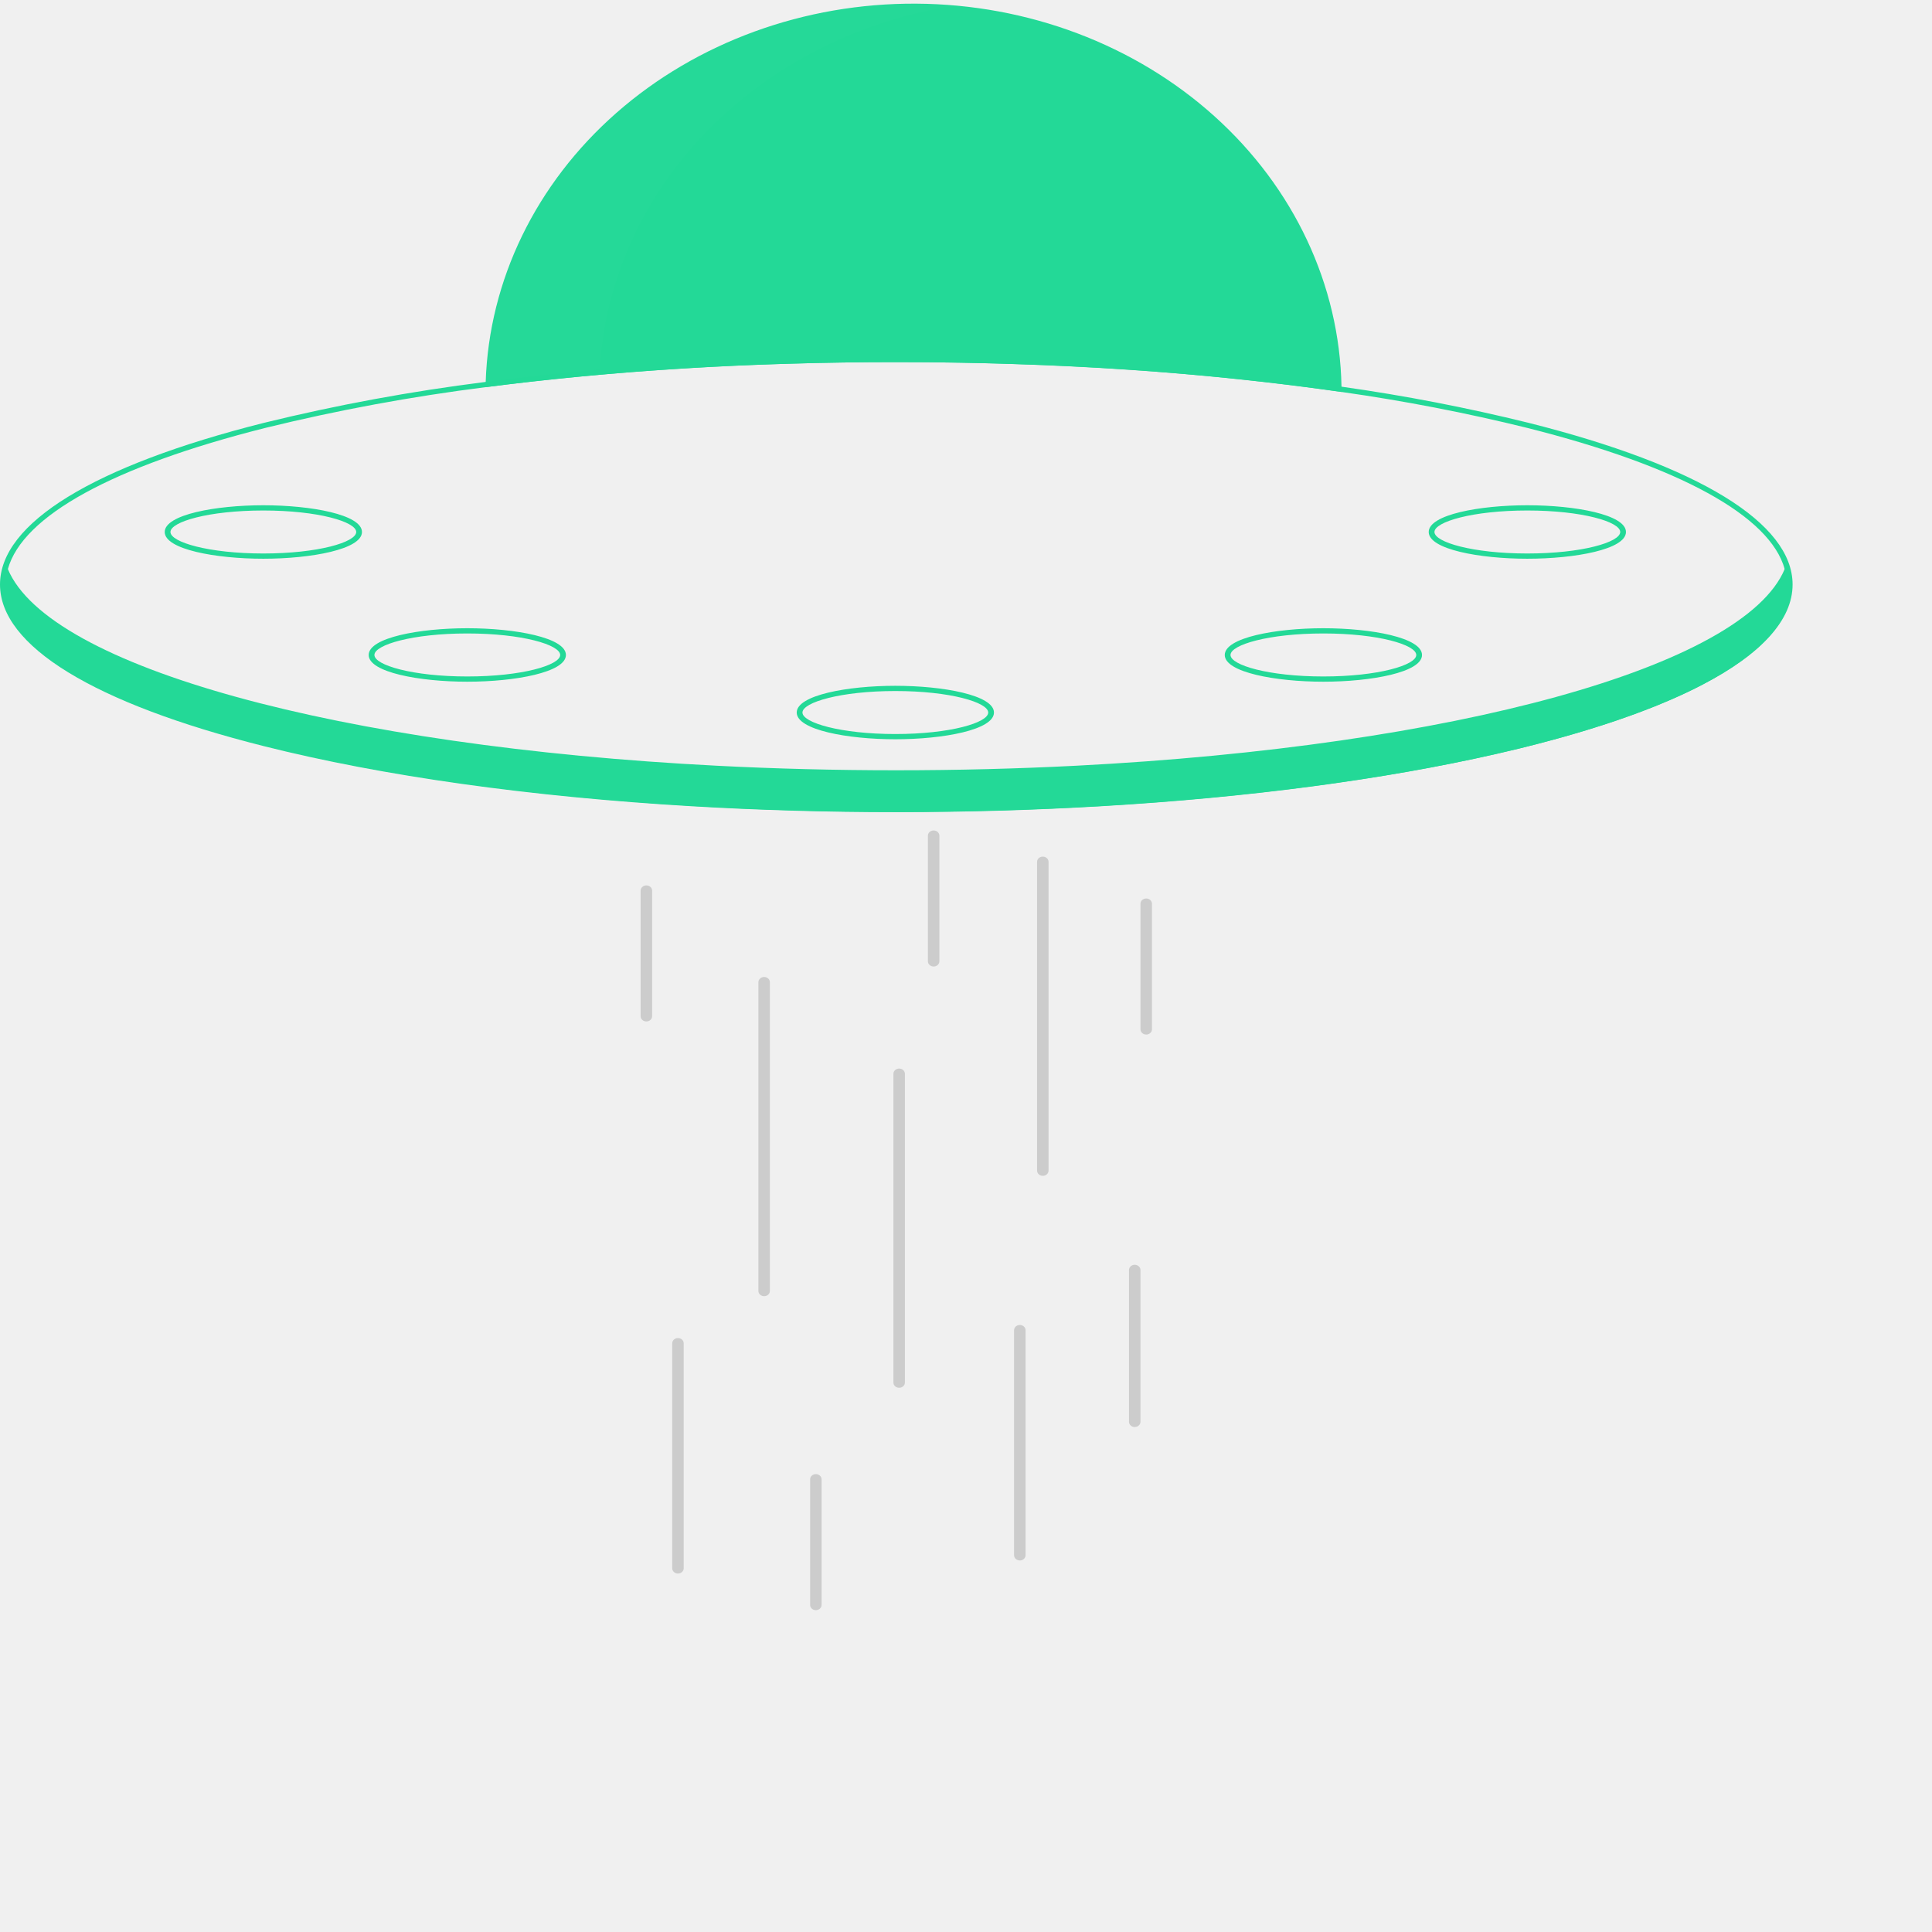
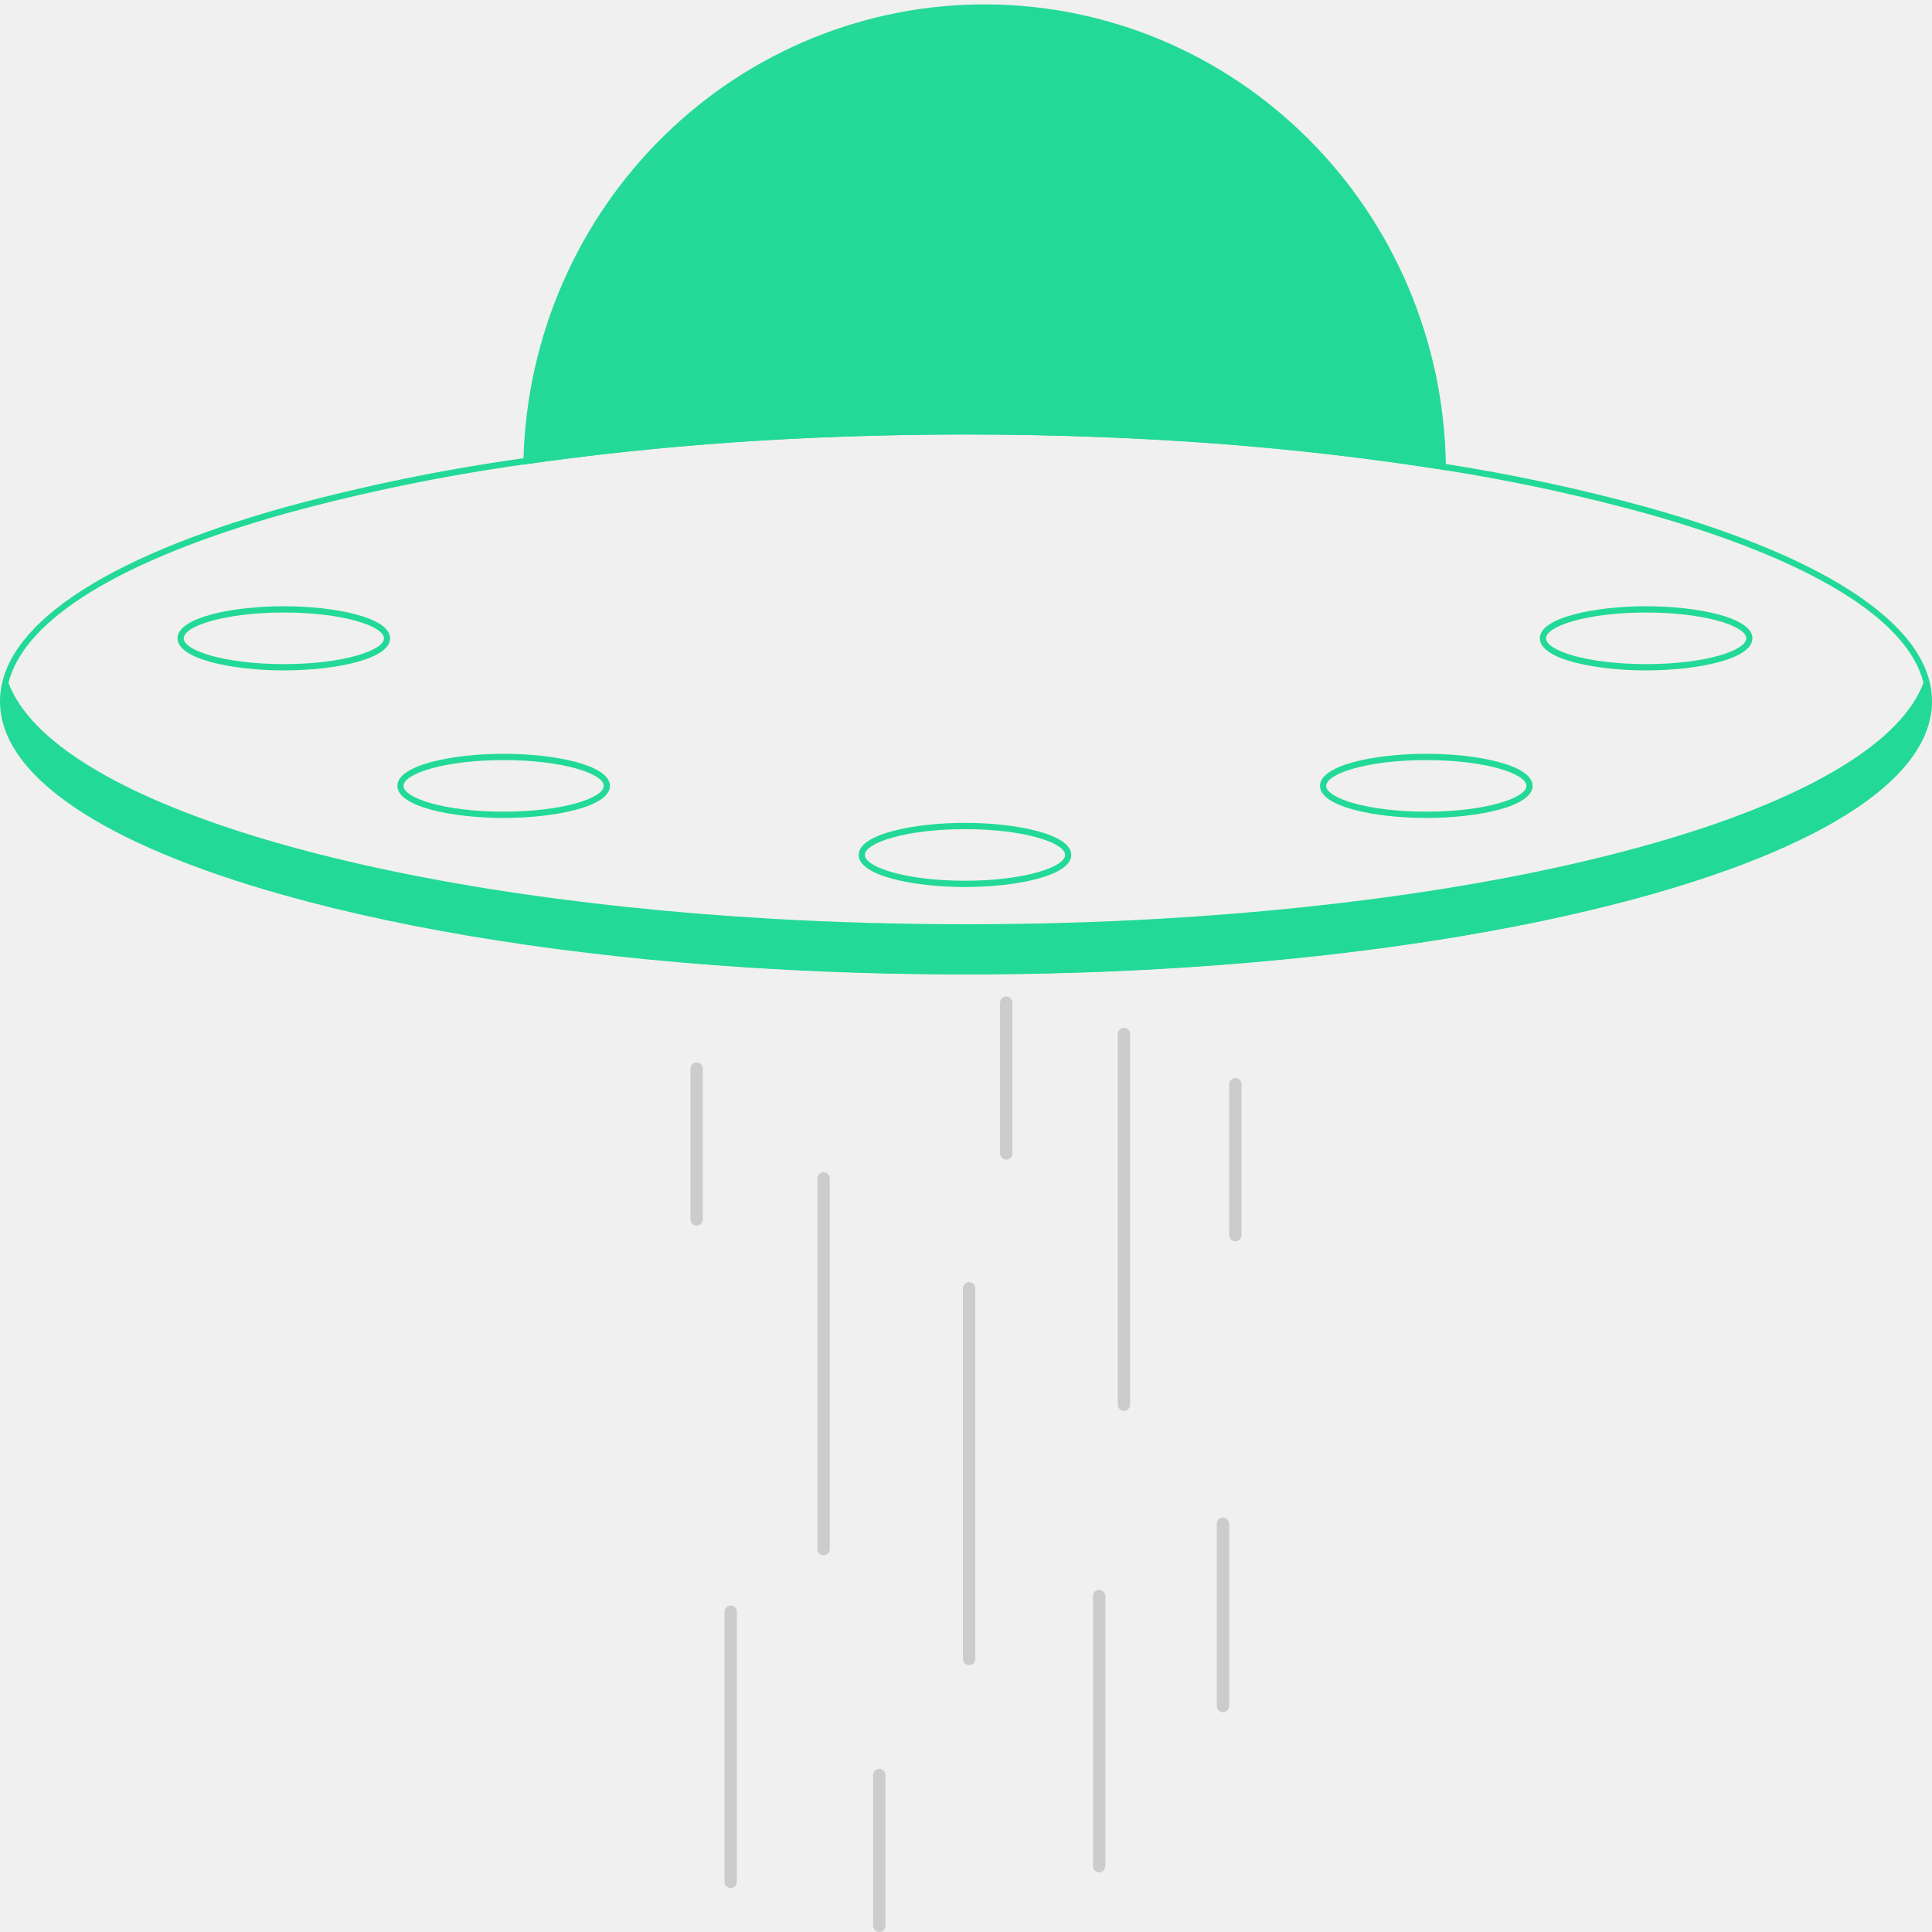
<svg xmlns="http://www.w3.org/2000/svg" width="150" height="150" viewBox="0 0 150 150" fill="none">
-   <g clip-path="url(#clip0)">
-     <path d="M104.159 30.432C93.761 28.92 81.92 28.114 69.588 28.114C58.302 28.114 47.429 28.788 37.698 30.06C37.7 29.924 37.702 29.788 37.709 29.652C37.967 21.751 41.608 14.256 47.853 8.768C54.098 3.281 62.452 0.235 71.13 0.284C79.808 0.332 88.12 3.47 94.291 9.027C100.462 14.584 104.002 22.119 104.154 30.021C104.157 30.16 104.159 30.296 104.159 30.432Z" fill="#23D997" />
-     <g opacity="0.1">
-       <path opacity="0.1" d="M75.287 0.272C70.671 -0.295 65.976 0.026 61.506 1.217C57.036 2.408 52.891 4.44 49.338 7.184C45.786 9.927 42.906 13.319 40.886 17.141C38.865 20.963 37.748 25.128 37.608 29.368C37.602 29.505 37.599 29.641 37.597 29.777C40.488 29.399 43.482 29.075 46.556 28.805C46.931 21.741 50.011 15.021 55.259 9.809C60.507 4.597 67.593 1.223 75.287 0.272V0.272Z" fill="white" />
-     </g>
-     <path d="M118.696 32.833C113.91 31.651 109.055 30.712 104.154 30.021C96.122 28.888 88.024 28.179 79.901 27.898C76.518 27.773 73.072 27.708 69.588 27.708C66.827 27.708 64.088 27.748 61.387 27.829C53.464 28.043 45.559 28.651 37.709 29.652C31.898 30.381 26.143 31.443 20.479 32.833C7.273 36.158 0 40.615 0 45.381C0 50.147 7.273 54.604 20.479 57.929C29.767 60.27 41.217 61.864 53.694 62.596C58.844 62.9 64.168 63.055 69.588 63.055C75.025 63.055 80.367 62.898 85.533 62.593C96.888 61.925 107.393 60.542 116.185 58.531C116.232 58.518 116.276 58.508 116.323 58.498C116.917 58.364 117.501 58.224 118.079 58.084C118.286 58.031 118.491 57.98 118.696 57.929C118.708 57.925 118.72 57.922 118.732 57.919C118.928 57.87 119.122 57.82 119.316 57.771C119.704 57.669 120.088 57.57 120.465 57.466C120.483 57.462 120.498 57.458 120.514 57.454C120.842 57.364 121.163 57.275 121.482 57.186C121.743 57.111 122.002 57.038 122.258 56.962C122.446 56.907 122.631 56.853 122.814 56.798C122.947 56.757 123.079 56.718 123.208 56.678C123.385 56.625 123.561 56.57 123.735 56.515C123.808 56.493 123.882 56.471 123.953 56.446C124.121 56.395 124.283 56.343 124.446 56.29C124.622 56.233 124.799 56.174 124.973 56.117C125.118 56.071 125.263 56.022 125.405 55.973C125.526 55.93 125.644 55.89 125.764 55.849C126.092 55.737 126.413 55.621 126.73 55.508C126.889 55.449 127.047 55.392 127.203 55.333C127.357 55.276 127.513 55.217 127.665 55.158C127.914 55.063 128.16 54.967 128.401 54.872C128.517 54.823 128.635 54.776 128.749 54.732C128.836 54.695 128.92 54.661 129.007 54.624C129.07 54.6 129.132 54.573 129.193 54.547C129.418 54.453 129.641 54.358 129.859 54.263C130.698 53.897 131.481 53.523 132.208 53.141C136.769 50.762 139.176 48.123 139.176 45.381C139.176 40.615 131.902 36.158 118.696 32.833ZM118.576 57.539C109.277 59.882 97.796 61.476 85.285 62.201C80.198 62.496 74.939 62.648 69.588 62.648C64.255 62.648 59.014 62.498 53.942 62.203C41.411 61.48 29.912 59.886 20.6 57.539C7.603 54.264 0.446 49.948 0.446 45.381C0.447 44.978 0.502 44.576 0.611 44.185C1.749 40.065 8.745 36.209 20.6 33.223C26.221 31.844 31.931 30.788 37.698 30.06C45.595 29.054 53.547 28.443 61.518 28.232C64.177 28.152 66.867 28.113 69.588 28.114C73.025 28.114 76.424 28.177 79.765 28.299C87.935 28.577 96.08 29.289 104.159 30.432C109.017 31.12 113.83 32.052 118.576 33.223C130.428 36.209 137.423 40.063 138.562 44.181C138.673 44.573 138.729 44.976 138.73 45.381C138.73 49.948 131.572 54.264 118.576 57.539V57.539Z" fill="#23D997" />
-     <path d="M139.049 45.566C139.049 48.28 136.593 50.848 132.208 53.141C131.479 53.523 130.694 53.897 129.859 54.263C129.641 54.358 129.418 54.453 129.193 54.547C129.132 54.573 129.07 54.6 129.007 54.624C128.92 54.661 128.836 54.695 128.749 54.732C128.635 54.776 128.517 54.823 128.401 54.872C128.16 54.967 127.914 55.063 127.665 55.158C127.513 55.217 127.357 55.276 127.203 55.333C127.047 55.392 126.889 55.449 126.73 55.508C126.413 55.621 126.092 55.737 125.764 55.849C125.644 55.89 125.526 55.93 125.405 55.973C125.263 56.022 125.118 56.071 124.973 56.117C124.799 56.174 124.622 56.233 124.446 56.29C124.283 56.343 124.121 56.395 123.953 56.446C123.882 56.471 123.808 56.493 123.735 56.515C123.561 56.57 123.385 56.625 123.208 56.678C123.079 56.718 122.947 56.757 122.814 56.798C122.631 56.853 122.446 56.907 122.258 56.962C122.002 57.037 121.743 57.111 121.482 57.186C121.163 57.275 120.842 57.364 120.514 57.454C120.498 57.458 120.483 57.462 120.465 57.466C120.088 57.57 119.704 57.669 119.316 57.771C119.122 57.819 118.928 57.87 118.732 57.919C118.72 57.922 118.708 57.925 118.696 57.929C118.491 57.98 118.286 58.031 118.079 58.084C117.503 58.222 116.916 58.362 116.323 58.498C116.276 58.508 116.232 58.518 116.185 58.531C107.631 60.477 97.137 61.895 85.524 62.579C80.436 62.878 75.132 63.036 69.684 63.036C64.186 63.036 58.837 62.876 53.71 62.571C23.1 60.753 0.319 53.83 0.319 45.566C0.321 45.063 0.406 44.563 0.569 44.083C0.582 44.117 0.595 44.15 0.611 44.184C3.794 51.798 26.381 57.952 55.688 59.453C60.178 59.684 64.828 59.804 69.588 59.804C74.368 59.804 79.036 59.682 83.543 59.451C112.826 57.943 135.391 51.788 138.562 44.181C138.616 44.059 138.663 43.937 138.703 43.815C138.929 44.376 139.046 44.968 139.049 45.566V45.566Z" fill="#23D997" />
-     <path d="M20.446 43.379C16.734 43.379 12.789 42.652 12.789 41.304C12.789 39.956 16.734 39.228 20.446 39.228C24.158 39.228 28.103 39.956 28.103 41.304C28.103 42.652 24.158 43.379 20.446 43.379ZM20.446 39.635C16.196 39.635 13.235 40.514 13.235 41.304C13.235 42.093 16.196 42.973 20.446 42.973C24.695 42.973 27.657 42.093 27.657 41.304C27.657 40.514 24.695 39.635 20.446 39.635V39.635Z" fill="#23D997" />
-     <path d="M36.281 52.927C32.569 52.927 28.624 52.2 28.624 50.852C28.624 49.504 32.569 48.776 36.281 48.776C39.993 48.776 43.938 49.504 43.938 50.852C43.938 52.2 39.993 52.927 36.281 52.927ZM36.281 49.182C32.032 49.182 29.07 50.062 29.07 50.852C29.07 51.641 32.032 52.521 36.281 52.521C40.531 52.521 43.492 51.641 43.492 50.852C43.492 50.062 40.531 49.182 36.281 49.182V49.182Z" fill="#23D997" />
-     <path d="M118.582 43.379C114.87 43.379 110.925 42.652 110.925 41.304C110.925 39.956 114.87 39.228 118.582 39.228C122.294 39.228 126.239 39.956 126.239 41.304C126.239 42.652 122.294 43.379 118.582 43.379ZM118.582 39.635C114.333 39.635 111.371 40.514 111.371 41.304C111.371 42.093 114.333 42.973 118.582 42.973C122.832 42.973 125.793 42.093 125.793 41.304C125.793 40.514 122.832 39.635 118.582 39.635V39.635Z" fill="#23D997" />
-     <path d="M102.747 52.927C99.035 52.927 95.09 52.2 95.09 50.852C95.09 49.504 99.035 48.776 102.747 48.776C106.459 48.776 110.404 49.504 110.404 50.852C110.404 52.2 106.459 52.927 102.747 52.927ZM102.747 49.182C98.497 49.182 95.536 50.062 95.536 50.852C95.536 51.641 98.497 52.521 102.747 52.521C106.996 52.521 109.958 51.641 109.958 50.852C109.958 50.062 106.996 49.182 102.747 49.182V49.182Z" fill="#23D997" />
-     <path d="M69.514 57.396C65.802 57.396 61.857 56.669 61.857 55.321C61.857 53.973 65.802 53.245 69.514 53.245C73.226 53.245 77.171 53.973 77.171 55.321C77.171 56.669 73.226 57.396 69.514 57.396ZM69.514 53.651C65.264 53.651 62.303 54.531 62.303 55.321C62.303 56.11 65.264 56.99 69.514 56.99C73.764 56.99 76.725 56.11 76.725 55.321C76.725 54.531 73.764 53.651 69.514 53.651V53.651Z" fill="#23D997" />
-     <path d="M59.328 100.636C59.21 100.636 59.096 100.593 59.013 100.517C58.929 100.441 58.882 100.338 58.882 100.23V76.259C58.882 76.151 58.929 76.048 59.013 75.972C59.096 75.895 59.21 75.853 59.328 75.853C59.446 75.853 59.56 75.895 59.643 75.972C59.727 76.048 59.774 76.151 59.774 76.259V100.23C59.774 100.338 59.727 100.441 59.643 100.517C59.56 100.593 59.446 100.636 59.328 100.636Z" fill="#CCCCCC" />
-     <path d="M52.637 122.169C52.519 122.169 52.405 122.127 52.322 122.05C52.238 121.974 52.191 121.871 52.191 121.763V104.293C52.191 104.185 52.238 104.082 52.322 104.005C52.405 103.929 52.519 103.886 52.637 103.886C52.755 103.886 52.869 103.929 52.952 104.005C53.036 104.082 53.083 104.185 53.083 104.293V121.763C53.083 121.871 53.036 121.974 52.952 122.05C52.869 122.127 52.755 122.169 52.637 122.169V122.169Z" fill="#CCCCCC" />
-     <path d="M69.811 107.746C69.692 107.746 69.579 107.703 69.495 107.627C69.412 107.551 69.365 107.448 69.365 107.34V83.369C69.365 83.261 69.412 83.158 69.495 83.082C69.579 83.005 69.692 82.963 69.811 82.963C69.929 82.963 70.043 83.005 70.126 83.082C70.21 83.158 70.257 83.261 70.257 83.369V107.34C70.257 107.448 70.21 107.551 70.126 107.627C70.043 107.703 69.929 107.746 69.811 107.746Z" fill="#CCCCCC" />
-     <path d="M63.343 125.013C63.224 125.013 63.111 124.971 63.027 124.894C62.944 124.818 62.897 124.715 62.897 124.607V114.856C62.897 114.748 62.944 114.645 63.027 114.569C63.111 114.493 63.224 114.45 63.343 114.45C63.461 114.45 63.575 114.493 63.658 114.569C63.742 114.645 63.789 114.748 63.789 114.856V124.607C63.789 124.715 63.742 124.818 63.658 124.894C63.575 124.971 63.461 125.013 63.343 125.013V125.013Z" fill="#CCCCCC" />
-     <path d="M72.487 75.04C72.369 75.04 72.256 74.997 72.172 74.921C72.088 74.845 72.041 74.742 72.041 74.634V64.883C72.041 64.775 72.088 64.672 72.172 64.596C72.256 64.519 72.369 64.477 72.487 64.477C72.606 64.477 72.719 64.519 72.803 64.596C72.886 64.672 72.933 64.775 72.933 64.883V74.634C72.933 74.742 72.886 74.845 72.803 74.921C72.719 74.997 72.606 75.04 72.487 75.04V75.04Z" fill="#CCCCCC" />
-     <path d="M50.184 79.306C50.065 79.306 49.952 79.263 49.868 79.187C49.784 79.111 49.737 79.007 49.737 78.9V69.149C49.737 69.041 49.784 68.938 49.868 68.862C49.952 68.785 50.065 68.743 50.184 68.743C50.302 68.743 50.415 68.785 50.499 68.862C50.583 68.938 50.63 69.041 50.63 69.149V78.9C50.63 79.007 50.583 79.111 50.499 79.187C50.415 79.263 50.302 79.306 50.184 79.306V79.306Z" fill="#CCCCCC" />
-     <path d="M88.992 80.322C88.874 80.322 88.76 80.279 88.677 80.203C88.593 80.127 88.546 80.023 88.546 79.915V70.165C88.546 70.057 88.593 69.954 88.677 69.877C88.76 69.801 88.874 69.758 88.992 69.758C89.11 69.758 89.224 69.801 89.308 69.877C89.391 69.954 89.438 70.057 89.438 70.165V79.915C89.438 80.023 89.391 80.127 89.308 80.203C89.224 80.279 89.11 80.322 88.992 80.322Z" fill="#CCCCCC" />
-     <path d="M88.1 110.793C87.982 110.793 87.868 110.75 87.785 110.674C87.701 110.598 87.654 110.495 87.654 110.387V98.605C87.654 98.497 87.701 98.394 87.785 98.317C87.868 98.241 87.982 98.198 88.1 98.198C88.218 98.198 88.332 98.241 88.415 98.317C88.499 98.394 88.546 98.497 88.546 98.605V110.387C88.546 110.495 88.499 110.598 88.415 110.674C88.332 110.75 88.218 110.793 88.1 110.793Z" fill="#CCCCCC" />
-     <path d="M79.178 121.154C79.06 121.154 78.947 121.111 78.863 121.035C78.779 120.958 78.732 120.855 78.732 120.747V103.277C78.732 103.169 78.779 103.066 78.863 102.99C78.947 102.914 79.06 102.871 79.178 102.871C79.297 102.871 79.41 102.914 79.494 102.99C79.578 103.066 79.625 103.169 79.625 103.277V120.747C79.625 120.855 79.578 120.958 79.494 121.035C79.41 121.111 79.297 121.154 79.178 121.154Z" fill="#CCCCCC" />
-     <path d="M80.963 91.291C80.844 91.291 80.731 91.249 80.647 91.172C80.564 91.096 80.517 90.993 80.517 90.885V66.914C80.517 66.806 80.564 66.703 80.647 66.627C80.731 66.551 80.844 66.508 80.963 66.508C81.081 66.508 81.195 66.551 81.278 66.627C81.362 66.703 81.409 66.806 81.409 66.914V90.885C81.409 90.993 81.362 91.096 81.278 91.172C81.195 91.249 81.081 91.291 80.963 91.291Z" fill="#CCCCCC" />
+   <path d="M112.26 36.514C101.053 34.701 88.291 33.733 75 33.733C62.837 33.733 51.118 34.542 40.63 36.068C40.632 35.905 40.635 35.742 40.642 35.578C40.92 26.099 44.844 17.106 51.575 10.521C58.305 3.936 67.309 0.283 76.662 0.34C86.015 0.398 94.974 4.164 101.625 10.831C108.276 17.499 112.091 26.54 112.255 36.022C112.257 36.188 112.26 36.351 112.26 36.514Z" fill="#23D997" />
+   <g opacity="0.1">
+     <path opacity="0.1" d="M81.142 0.327C76.168 -0.354 71.108 0.032 66.29 1.46C61.472 2.889 57.004 5.328 53.176 8.619C49.347 11.911 46.243 15.981 44.065 20.567C41.887 25.152 40.684 30.151 40.533 35.238C40.526 35.402 40.524 35.565 40.521 35.728C43.637 35.275 46.864 34.886 50.176 34.562C50.582 26.087 53.9 18.023 59.556 11.769C65.213 5.516 72.85 1.467 81.142 0.327V0.327Z" fill="white" />
  </g>
-   <defs>
-     <clipPath id="clip0">
-       <rect width="150" height="150" fill="white" />
-     </clipPath>
-   </defs>
+   <path d="M127.928 39.395C122.769 37.977 117.537 36.851 112.255 36.022C103.598 34.661 94.87 33.811 86.115 33.475C82.469 33.324 78.755 33.245 75 33.245C72.024 33.245 69.072 33.294 66.161 33.392C57.622 33.648 49.102 34.377 40.642 35.578C34.379 36.453 28.177 37.728 22.072 39.395C7.839 43.385 0 48.733 0 54.452C0 60.17 7.839 65.518 22.072 69.508C32.082 72.316 44.423 74.229 57.87 75.106C63.421 75.472 69.159 75.657 75 75.657C80.861 75.657 86.618 75.47 92.185 75.104C104.423 74.302 115.745 72.642 125.221 70.229C125.272 70.215 125.32 70.202 125.37 70.19C126.01 70.029 126.639 69.861 127.262 69.693C127.486 69.63 127.707 69.569 127.928 69.508C127.94 69.502 127.953 69.498 127.966 69.496C128.178 69.437 128.387 69.376 128.596 69.318C129.014 69.196 129.428 69.076 129.834 68.952C129.853 68.947 129.87 68.942 129.887 68.937C130.24 68.83 130.587 68.723 130.93 68.616C131.211 68.525 131.49 68.438 131.767 68.347C131.969 68.282 132.168 68.216 132.365 68.15C132.51 68.101 132.651 68.055 132.791 68.006C132.981 67.943 133.171 67.877 133.358 67.811C133.438 67.784 133.517 67.758 133.594 67.728C133.774 67.667 133.95 67.604 134.125 67.541C134.315 67.472 134.505 67.402 134.692 67.334C134.849 67.277 135.005 67.219 135.159 67.16C135.288 67.109 135.416 67.061 135.546 67.012C135.899 66.878 136.245 66.739 136.587 66.602C136.757 66.531 136.928 66.463 137.096 66.393C137.262 66.324 137.43 66.254 137.594 66.183C137.863 66.068 138.127 65.954 138.387 65.839C138.512 65.781 138.639 65.725 138.762 65.671C138.856 65.627 138.947 65.586 139.041 65.542C139.108 65.513 139.176 65.481 139.24 65.449C139.483 65.337 139.724 65.223 139.959 65.108C140.863 64.669 141.707 64.221 142.49 63.763C147.406 60.908 150 57.742 150 54.452C150 48.733 142.161 43.385 127.928 39.395ZM127.798 69.04C117.776 71.85 105.402 73.763 91.918 74.634C86.435 74.987 80.767 75.17 75 75.17C69.252 75.17 63.603 74.99 58.137 74.636C44.632 73.768 32.238 71.855 22.202 69.04C8.195 65.111 0.481 59.931 0.481 54.452C0.482 53.967 0.541 53.485 0.659 53.016C1.885 48.073 9.425 43.446 22.202 39.863C28.26 38.209 34.415 36.941 40.63 36.068C49.141 34.861 57.712 34.128 66.303 33.874C69.168 33.779 72.067 33.732 75 33.733C78.704 33.733 82.368 33.809 85.969 33.955C94.774 34.288 103.553 35.143 112.26 36.514C117.496 37.34 122.683 38.458 127.798 39.863C140.572 43.446 148.111 48.07 149.339 53.011C149.458 53.482 149.519 53.965 149.519 54.452C149.519 59.931 141.805 65.111 127.798 69.04V69.04Z" fill="#23D997" />
+   <path d="M149.863 54.673C149.863 57.93 147.216 61.011 142.49 63.763C141.704 64.221 140.858 64.669 139.959 65.108C139.724 65.223 139.483 65.337 139.24 65.449C139.175 65.481 139.108 65.513 139.041 65.542C138.947 65.586 138.856 65.627 138.762 65.671C138.639 65.725 138.512 65.781 138.387 65.839C138.127 65.954 137.863 66.068 137.594 66.183C137.43 66.254 137.262 66.324 137.096 66.393C136.928 66.463 136.757 66.531 136.587 66.602C136.245 66.739 135.899 66.878 135.546 67.012C135.416 67.06 135.288 67.109 135.159 67.16C135.005 67.219 134.849 67.277 134.692 67.333C134.505 67.402 134.315 67.472 134.125 67.541C133.949 67.604 133.774 67.667 133.594 67.728C133.517 67.757 133.437 67.784 133.358 67.811C133.171 67.877 132.981 67.943 132.791 68.006C132.651 68.055 132.51 68.101 132.365 68.15C132.168 68.216 131.969 68.282 131.767 68.347C131.49 68.438 131.211 68.525 130.93 68.615C130.587 68.723 130.24 68.83 129.887 68.937C129.87 68.942 129.853 68.947 129.834 68.952C129.428 69.076 129.014 69.196 128.596 69.317C128.387 69.376 128.178 69.437 127.966 69.495C127.953 69.498 127.94 69.502 127.928 69.508C127.707 69.569 127.485 69.629 127.262 69.693C126.642 69.859 126.01 70.027 125.37 70.19C125.32 70.202 125.272 70.215 125.221 70.229C116.002 72.564 104.692 74.266 92.175 75.087C86.692 75.445 80.976 75.635 75.103 75.635C69.178 75.635 63.413 75.443 57.887 75.077C24.896 72.896 0.344 64.589 0.344 54.673C0.346 54.07 0.437 53.47 0.613 52.894C0.627 52.935 0.642 52.974 0.659 53.016C4.089 62.151 28.433 69.534 60.019 71.336C64.858 71.614 69.87 71.757 75 71.757C80.151 71.757 85.183 71.611 90.041 71.333C121.601 69.525 145.921 62.139 149.339 53.011C149.397 52.865 149.447 52.718 149.49 52.572C149.734 53.245 149.86 53.956 149.863 54.673V54.673Z" fill="#23D997" />
+   <path d="M22.036 52.05C18.035 52.05 13.783 51.177 13.783 49.559C13.783 47.942 18.035 47.069 22.036 47.069C26.037 47.069 30.288 47.942 30.288 49.559C30.288 51.177 26.037 52.05 22.036 52.05ZM22.036 47.556C17.456 47.556 14.264 48.612 14.264 49.559C14.264 50.507 17.456 51.562 22.036 51.562C26.616 51.562 29.808 50.507 29.808 49.559C29.808 48.612 26.616 47.556 22.036 47.556V47.556Z" fill="#23D997" />
+   <path d="M39.103 63.506C35.102 63.506 30.851 62.633 30.851 61.015C30.851 59.398 35.102 58.525 39.103 58.525C43.104 58.525 47.356 59.398 47.356 61.015C47.356 62.633 43.104 63.506 39.103 63.506ZM39.103 59.013C34.523 59.013 31.331 60.068 31.331 61.015C31.331 61.963 34.523 63.018 39.103 63.018C43.683 63.018 46.875 61.963 46.875 61.015C46.875 60.068 43.683 59.013 39.103 59.013V59.013Z" fill="#23D997" />
+   <path d="M127.805 52.05C123.804 52.05 119.552 51.177 119.552 49.559C119.552 47.942 123.804 47.069 127.805 47.069C131.806 47.069 136.058 47.942 136.058 49.559C136.058 51.177 131.806 52.05 127.805 52.05ZM127.805 47.556C123.225 47.556 120.033 48.612 120.033 49.559C120.033 50.507 123.225 51.562 127.805 51.562C132.385 51.562 135.577 50.507 135.577 49.559C135.577 48.612 132.385 47.556 127.805 47.556V47.556Z" fill="#23D997" />
+   <path d="M110.738 63.506C106.737 63.506 102.485 62.633 102.485 61.015C102.485 59.398 106.737 58.525 110.738 58.525C114.739 58.525 118.99 59.398 118.99 61.015C118.99 62.633 114.739 63.506 110.738 63.506ZM110.738 59.013C106.158 59.013 102.966 60.068 102.966 61.015C102.966 61.963 106.158 63.018 110.738 63.018C115.318 63.018 118.51 61.963 118.51 61.015C118.51 60.068 115.318 59.013 110.738 59.013V59.013Z" fill="#23D997" />
+   <path d="M74.921 68.868C70.92 68.868 66.668 67.995 66.668 66.378C66.668 64.76 70.92 63.887 74.921 63.887C78.921 63.887 83.173 64.76 83.173 66.378C83.173 67.995 78.921 68.868 74.921 68.868ZM74.921 64.375C70.341 64.375 67.149 65.43 67.149 66.378C67.149 67.325 70.341 68.381 74.921 68.381C79.501 68.381 82.692 67.325 82.692 66.378C82.692 65.43 79.501 64.375 74.921 64.375V64.375Z" fill="#23D997" />
+   <path d="M63.942 120.75C63.815 120.75 63.693 120.699 63.602 120.608C63.512 120.516 63.462 120.392 63.462 120.263V91.501C63.462 91.372 63.512 91.248 63.602 91.156C63.693 91.065 63.815 91.013 63.942 91.013C64.07 91.013 64.192 91.065 64.282 91.156C64.372 91.248 64.423 91.372 64.423 91.501V120.263C64.423 120.392 64.372 120.516 64.282 120.608C64.192 120.699 64.07 120.75 63.942 120.75Z" fill="#CCCCCC" />
+   <path d="M56.731 146.588C56.603 146.588 56.481 146.536 56.391 146.445C56.301 146.353 56.25 146.229 56.25 146.1V125.138C56.25 125.009 56.301 124.885 56.391 124.793C56.481 124.702 56.603 124.65 56.731 124.65C56.858 124.65 56.981 124.702 57.071 124.793C57.161 124.885 57.212 125.009 57.212 125.138V146.1C57.212 146.229 57.161 146.353 57.071 146.445C56.981 146.536 56.858 146.588 56.731 146.588V146.588Z" fill="#CCCCCC" />
+   <path d="M75.24 129.282C75.113 129.282 74.99 129.23 74.9 129.139C74.81 129.047 74.76 128.923 74.76 128.794V100.032C74.76 99.903 74.81 99.779 74.9 99.687C74.99 99.596 75.113 99.544 75.24 99.544C75.368 99.544 75.49 99.596 75.58 99.687C75.67 99.779 75.721 99.903 75.721 100.032V128.794C75.721 128.923 75.67 129.047 75.58 129.139C75.49 129.23 75.368 129.282 75.24 129.282Z" fill="#CCCCCC" />
+   <path d="M68.269 150C68.142 150 68.019 149.949 67.929 149.857C67.839 149.766 67.788 149.642 67.788 149.512V137.813C67.788 137.683 67.839 137.559 67.929 137.468C68.019 137.377 68.142 137.325 68.269 137.325C68.397 137.325 68.519 137.377 68.609 137.468C68.699 137.559 68.75 137.683 68.75 137.813V149.512C68.75 149.642 68.699 149.766 68.609 149.857C68.519 149.949 68.397 150 68.269 150V150Z" fill="#CCCCCC" />
+   <path d="M78.125 90.038C77.998 90.038 77.875 89.987 77.785 89.896C77.695 89.804 77.644 89.68 77.644 89.551V77.851C77.644 77.722 77.695 77.598 77.785 77.506C77.875 77.415 77.998 77.364 78.125 77.364C78.253 77.364 78.375 77.415 78.465 77.506C78.555 77.598 78.606 77.722 78.606 77.851V89.551C78.606 89.68 78.555 89.804 78.465 89.896C78.375 89.987 78.253 90.038 78.125 90.038V90.038Z" fill="#CCCCCC" />
+   <path d="M54.087 95.157C53.959 95.157 53.837 95.106 53.746 95.014C53.656 94.923 53.606 94.799 53.606 94.669V82.97C53.606 82.841 53.656 82.716 53.746 82.625C53.837 82.534 53.959 82.482 54.087 82.482C54.214 82.482 54.336 82.534 54.426 82.625C54.517 82.716 54.567 82.841 54.567 82.97V94.669C54.567 94.799 54.517 94.923 54.426 95.014C54.336 95.106 54.214 95.157 54.087 95.157V95.157Z" fill="#CCCCCC" />
+   <path d="M95.913 96.376C95.786 96.376 95.664 96.324 95.573 96.233C95.483 96.142 95.433 96.018 95.433 95.888V84.189C95.433 84.059 95.483 83.935 95.573 83.844C95.664 83.752 95.786 83.701 95.913 83.701C96.041 83.701 96.163 83.752 96.253 83.844C96.344 83.935 96.394 84.059 96.394 84.189V95.888C96.394 96.018 96.344 96.142 96.253 96.233C96.163 96.324 96.041 96.376 95.913 96.376Z" fill="#CCCCCC" />
+   <path d="M94.952 132.938C94.825 132.938 94.702 132.886 94.612 132.795C94.522 132.704 94.471 132.58 94.471 132.45V118.313C94.471 118.184 94.522 118.06 94.612 117.968C94.702 117.877 94.825 117.825 94.952 117.825C95.079 117.825 95.202 117.877 95.292 117.968C95.382 118.06 95.433 118.184 95.433 118.313V132.45C95.433 132.58 95.382 132.704 95.292 132.795C95.202 132.886 95.079 132.938 94.952 132.938Z" fill="#CCCCCC" />
+   <path d="M85.337 145.369C85.209 145.369 85.087 145.317 84.997 145.226C84.906 145.135 84.856 145.011 84.856 144.881V123.919C84.856 123.79 84.906 123.666 84.997 123.574C85.087 123.483 85.209 123.432 85.337 123.432C85.464 123.432 85.586 123.483 85.677 123.574C85.767 123.666 85.817 123.79 85.817 123.919V144.881C85.817 145.011 85.767 145.135 85.677 145.226C85.586 145.317 85.464 145.369 85.337 145.369Z" fill="#CCCCCC" />
+   <path d="M87.26 109.538C87.132 109.538 87.01 109.487 86.92 109.395C86.83 109.304 86.779 109.18 86.779 109.051V80.288C86.779 80.159 86.83 80.035 86.92 79.944C87.01 79.852 87.132 79.801 87.26 79.801C87.387 79.801 87.51 79.852 87.6 79.944C87.69 80.035 87.74 80.159 87.74 80.288V109.051C87.74 109.18 87.69 109.304 87.6 109.395C87.51 109.487 87.387 109.538 87.26 109.538Z" fill="#CCCCCC" />
</svg>
